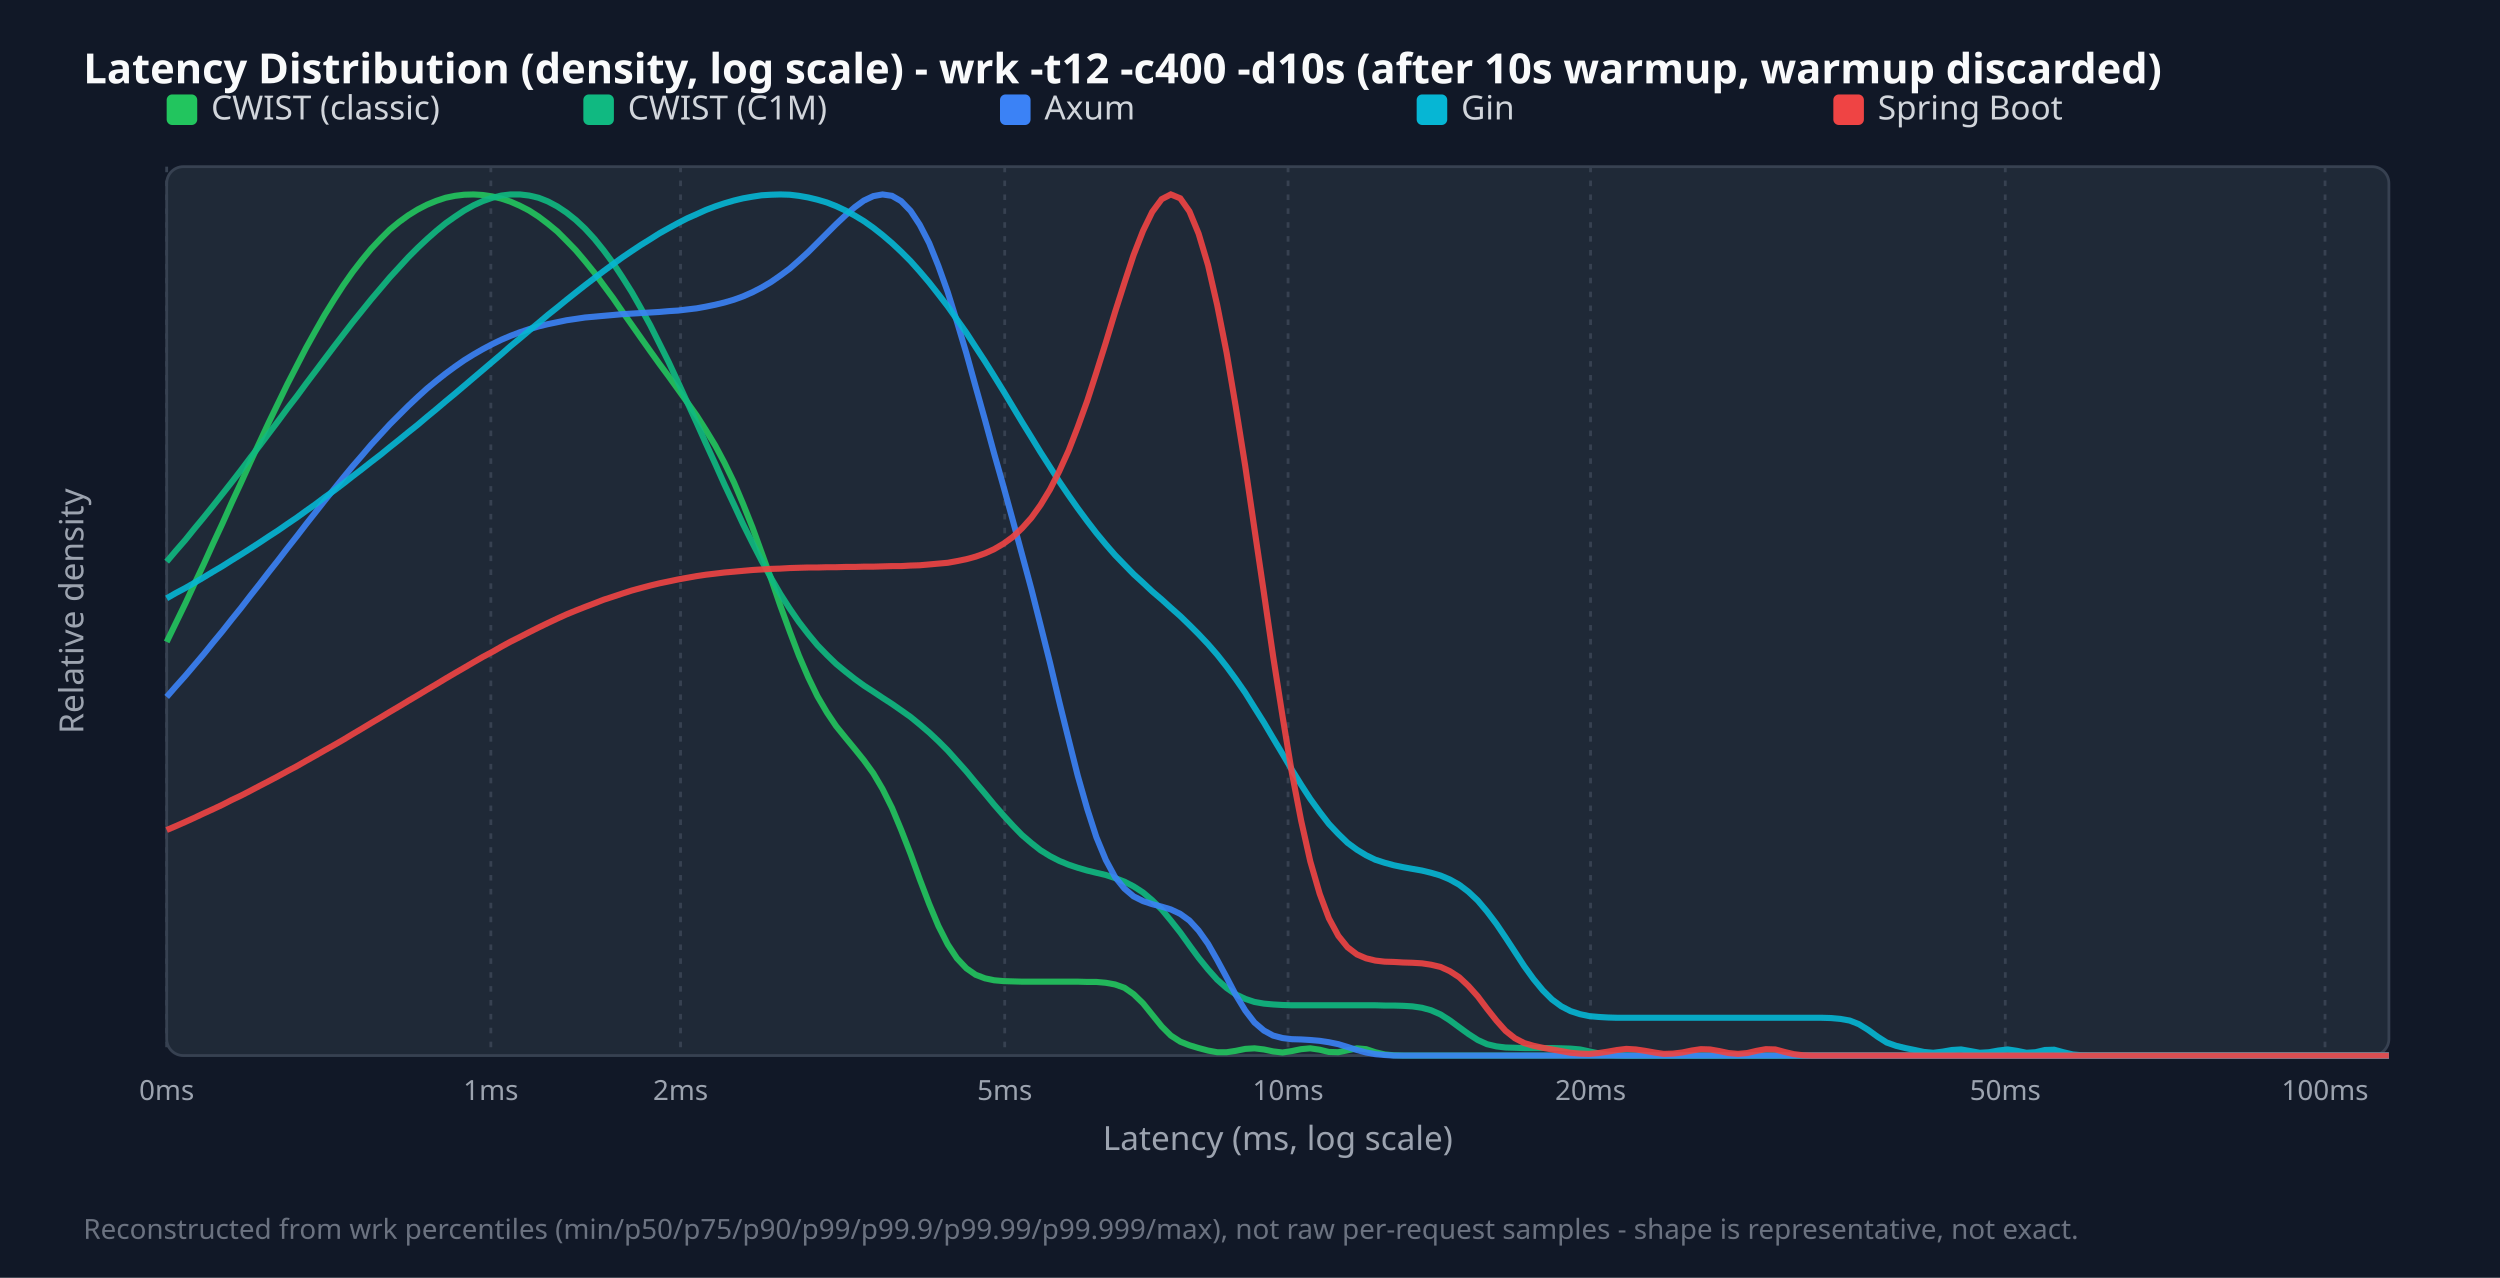
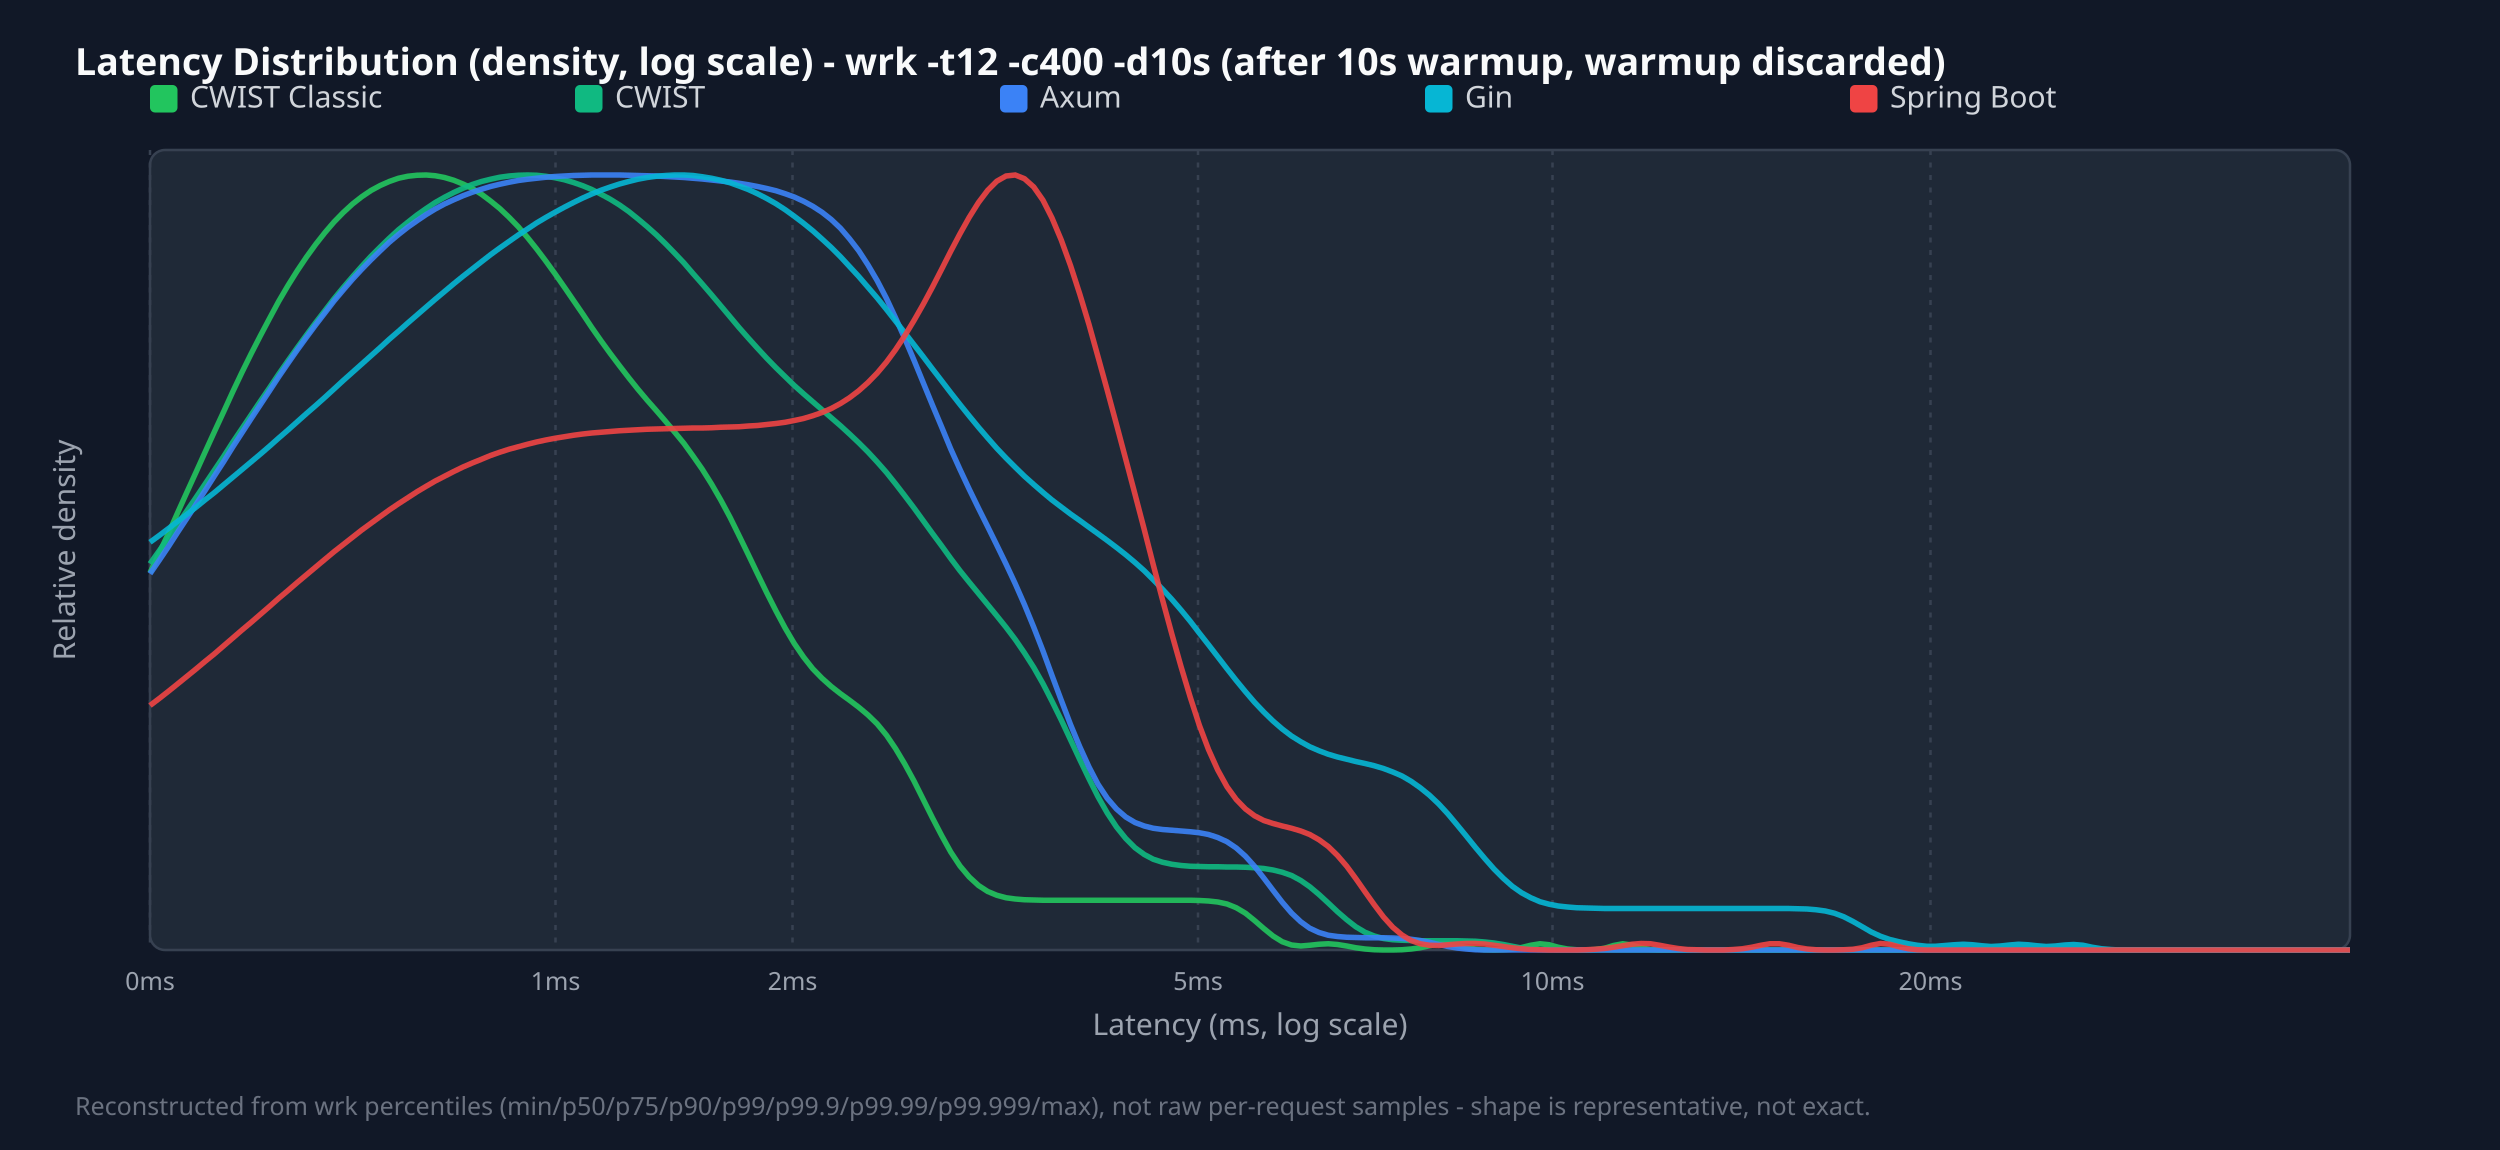
- <svg xmlns="http://www.w3.org/2000/svg" width="900" height="460" viewBox="0 0 900 460">
+ <svg xmlns="http://www.w3.org/2000/svg" width="1000" height="460" viewBox="0 0 1000 460">
  <style>.title{font:15px sans-serif;font-weight:bold;fill:#f9fafb}.legend{font:12px sans-serif;fill:#d1d5db}.tick{font:10px sans-serif;fill:#9ca3af}.axis-label{font:12px sans-serif;fill:#9ca3af}.footer{font:10px sans-serif;fill:#6b7280}</style>
  <rect width="100%" height="100%" fill="#111827" />
  <text x="30" y="30" class="title">Latency Distribution (density, log scale) - wrk -t12 -c400 -d10s (after 10s warmup, warmup discarded)</text>
-   <rect x="60" y="60" width="800" height="320" fill="#1f2937" rx="6" stroke="#374151" />
+   <rect x="60" y="60" width="880" height="320" fill="#1f2937" rx="6" stroke="#374151" />
  <line x1="60.0" y1="60" x2="60.0" y2="380" stroke="#374151" stroke-dasharray="2,3" />
  <text x="60.0" y="396" text-anchor="middle" class="tick">0ms</text>
-   <line x1="176.7" y1="60" x2="176.7" y2="380" stroke="#374151" stroke-dasharray="2,3" />
-   <text x="176.7" y="396" text-anchor="middle" class="tick">1ms</text>
-   <line x1="245.0" y1="60" x2="245.0" y2="380" stroke="#374151" stroke-dasharray="2,3" />
-   <text x="245.0" y="396" text-anchor="middle" class="tick">2ms</text>
-   <line x1="361.7" y1="60" x2="361.7" y2="380" stroke="#374151" stroke-dasharray="2,3" />
-   <text x="361.7" y="396" text-anchor="middle" class="tick">5ms</text>
-   <line x1="463.7" y1="60" x2="463.7" y2="380" stroke="#374151" stroke-dasharray="2,3" />
-   <text x="463.7" y="396" text-anchor="middle" class="tick">10ms</text>
-   <line x1="572.6" y1="60" x2="572.6" y2="380" stroke="#374151" stroke-dasharray="2,3" />
-   <text x="572.6" y="396" text-anchor="middle" class="tick">20ms</text>
-   <line x1="721.9" y1="60" x2="721.9" y2="380" stroke="#374151" stroke-dasharray="2,3" />
-   <text x="721.9" y="396" text-anchor="middle" class="tick">50ms</text>
-   <line x1="837.0" y1="60" x2="837.0" y2="380" stroke="#374151" stroke-dasharray="2,3" />
-   <text x="837.0" y="396" text-anchor="middle" class="tick">100ms</text>
+   <line x1="222.2" y1="60" x2="222.2" y2="380" stroke="#374151" stroke-dasharray="2,3" />
+   <text x="222.2" y="396" text-anchor="middle" class="tick">1ms</text>
+   <line x1="317.0" y1="60" x2="317.0" y2="380" stroke="#374151" stroke-dasharray="2,3" />
+   <text x="317.0" y="396" text-anchor="middle" class="tick">2ms</text>
+   <line x1="479.2" y1="60" x2="479.2" y2="380" stroke="#374151" stroke-dasharray="2,3" />
+   <text x="479.2" y="396" text-anchor="middle" class="tick">5ms</text>
+   <line x1="621.0" y1="60" x2="621.0" y2="380" stroke="#374151" stroke-dasharray="2,3" />
+   <text x="621.0" y="396" text-anchor="middle" class="tick">10ms</text>
+   <line x1="772.2" y1="60" x2="772.2" y2="380" stroke="#374151" stroke-dasharray="2,3" />
+   <text x="772.2" y="396" text-anchor="middle" class="tick">20ms</text>
  <rect x="60" y="34" width="11" height="11" fill="#22c55e" rx="2" />
-   <text x="76" y="43" class="legend">CWIST (classic)</text>
-   <rect x="210" y="34" width="11" height="11" fill="#10b981" rx="2" />
-   <text x="226" y="43" class="legend">CWIST (C1M)</text>
-   <rect x="360" y="34" width="11" height="11" fill="#3b82f6" rx="2" />
-   <text x="376" y="43" class="legend">Axum</text>
-   <rect x="510" y="34" width="11" height="11" fill="#06b6d4" rx="2" />
-   <text x="526" y="43" class="legend">Gin</text>
-   <rect x="660" y="34" width="11" height="11" fill="#ef4444" rx="2" />
-   <text x="676" y="43" class="legend">Spring Boot</text>
-   <polyline points="60.0,231.1 63.3,224.3 66.7,217.3 70.0,210.2 73.4,203.0 76.7,195.7 80.1,188.4 83.4,181.0 86.8,173.7 90.1,166.4 93.5,159.1 96.8,152.0 100.2,145.0 103.5,138.2 106.9,131.6 110.2,125.2 113.6,119.1 116.9,113.3 120.3,107.8 123.6,102.7 126.9,98.0 130.3,93.6 133.6,89.6 137.0,86.0 140.3,82.7 143.7,79.9 147.0,77.5 150.4,75.4 153.7,73.7 157.1,72.3 160.4,71.2 163.8,70.5 167.1,70.1 170.5,70.0 173.8,70.2 177.2,70.7 180.5,71.5 183.8,72.6 187.2,74.1 190.5,75.8 193.9,78.0 197.2,80.5 200.6,83.3 203.9,86.6 207.3,90.1 210.6,94.0 214.0,98.2 217.3,102.7 220.7,107.3 224.0,112.1 227.4,116.9 230.7,121.6 234.1,126.4 237.4,131.0 240.8,135.6 244.1,140.2 247.4,144.8 250.8,149.6 254.1,154.8 257.5,160.4 260.8,166.6 264.2,173.6 267.5,181.4 270.9,189.9 274.2,199.0 277.6,208.4 280.9,218.0 284.3,227.3 287.6,236.0 291.0,243.9 294.3,250.7 297.7,256.5 301.0,261.4 304.4,265.6 307.7,269.6 311.0,273.7 314.4,278.4 317.7,284.0 321.1,290.8 324.4,298.7 327.8,307.4 331.1,316.5 334.5,325.4 337.8,333.3 341.2,340.0 344.5,345.0 347.9,348.6 351.2,350.9 354.6,352.2 357.9,352.9 361.3,353.2 364.6,353.3 367.9,353.4 371.3,353.4 374.6,353.4 378.0,353.4 381.3,353.4 384.7,353.4 388.0,353.4 391.4,353.5 394.7,353.5 398.1,353.8 401.4,354.4 404.8,355.6 408.1,357.9 411.5,361.2 414.8,365.3 418.2,369.5 421.5,372.8 424.9,375.0 428.2,376.3 431.5,377.3 434.9,378.2 438.2,378.8 441.6,378.8 444.9,378.3 448.3,377.6 451.6,377.4 455.0,377.8 458.3,378.5 461.7,378.9 465.0,378.4 468.4,377.7 471.7,377.4 475.1,377.9 478.4,378.7 481.8,378.8 485.1,378.1 488.5,377.4 491.8,377.7 495.1,378.8 498.5,379.6 501.8,379.9 505.2,380.0 508.5,380.0 511.9,380.0 515.2,380.0 518.6,380.0 521.9,380.0 525.3,380.0 528.6,380.0 532.0,380.0 535.3,380.0 538.7,380.0 542.0,380.0 545.4,380.0 548.7,380.0 552.1,380.0 555.4,380.0 558.7,380.0 562.1,380.0 565.4,380.0 568.8,380.0 572.1,380.0 575.5,380.0 578.8,380.0 582.2,380.0 585.5,380.0 588.9,380.0 592.2,380.0 595.6,380.0 598.9,380.0 602.3,380.0 605.6,380.0 609.0,380.0 612.3,380.0 615.6,380.0 619.0,380.0 622.3,380.0 625.7,380.0 629.0,380.0 632.4,380.0 635.7,380.0 639.1,380.0 642.4,380.0 645.8,380.0 649.1,380.0 652.5,380.0 655.8,380.0 659.2,380.0 662.5,380.0 665.9,380.0 669.2,380.0 672.6,380.0 675.9,380.0 679.2,380.0 682.6,380.0 685.9,380.0 689.3,380.0 692.6,380.0 696.0,380.0 699.3,380.0 702.7,380.0 706.0,380.0 709.4,380.0 712.7,380.0 716.1,380.0 719.4,380.0 722.8,380.0 726.1,380.0 729.5,380.0 732.8,380.0 736.2,380.0 739.5,380.0 742.8,380.0 746.2,380.0 749.5,380.0 752.9,380.0 756.2,380.0 759.6,380.0 762.9,380.0 766.3,380.0 769.6,380.0 773.0,380.0 776.3,380.0 779.7,380.0 783.0,380.0 786.4,380.0 789.7,380.0 793.1,380.0 796.4,380.0 799.7,380.0 803.1,380.0 806.4,380.0 809.8,380.0 813.1,380.0 816.5,380.0 819.8,380.0 823.2,380.0 826.5,380.0 829.9,380.0 833.2,380.0 836.6,380.0 839.9,380.0 843.3,380.0 846.6,380.0 850.0,380.0 853.3,380.0 856.7,380.0 860.0,380.0" fill="none" stroke="#22c55e" stroke-width="2.2" opacity="0.9" />
-   <polyline points="60.0,202.2 63.3,198.3 66.7,194.4 70.0,190.3 73.4,186.2 76.7,182.1 80.1,177.8 83.4,173.6 86.8,169.2 90.1,164.8 93.5,160.4 96.8,156.0 100.2,151.5 103.5,147.0 106.9,142.6 110.2,138.1 113.6,133.6 116.9,129.2 120.3,124.7 123.6,120.4 126.9,116.1 130.3,111.9 133.6,107.8 137.0,103.8 140.3,99.9 143.7,96.2 147.0,92.6 150.4,89.2 153.7,86.1 157.1,83.1 160.4,80.4 163.8,78.0 167.1,75.8 170.5,73.9 173.8,72.4 177.2,71.2 180.5,70.4 183.8,70.0 187.2,70.0 190.5,70.4 193.9,71.2 197.2,72.5 200.6,74.3 203.9,76.5 207.3,79.2 210.6,82.3 214.0,86.0 217.3,90.1 220.7,94.7 224.0,99.7 227.4,105.1 230.7,110.9 234.1,117.1 237.4,123.7 240.8,130.5 244.1,137.6 247.4,144.8 250.8,152.2 254.1,159.6 257.5,167.0 260.8,174.4 264.2,181.6 267.5,188.7 270.9,195.5 274.2,201.9 277.6,208.1 280.9,213.8 284.3,219.1 287.6,223.9 291.0,228.3 294.3,232.3 297.7,235.8 301.0,239.0 304.4,241.8 307.7,244.4 311.0,246.8 314.4,249.0 317.7,251.2 321.1,253.4 324.4,255.7 327.8,258.1 331.1,260.8 334.5,263.7 337.8,266.8 341.2,270.2 344.5,273.9 347.9,277.7 351.2,281.7 354.6,285.7 357.9,289.7 361.3,293.6 364.6,297.2 367.9,300.6 371.3,303.5 374.6,306.1 378.0,308.2 381.3,309.9 384.7,311.3 388.0,312.4 391.4,313.4 394.7,314.2 398.1,315.0 401.4,316.1 404.8,317.4 408.1,319.1 411.5,321.3 414.8,324.1 418.2,327.4 421.5,331.4 424.9,335.7 428.2,340.3 431.5,344.8 434.9,349.0 438.2,352.7 441.6,355.7 444.9,358.0 448.3,359.6 451.6,360.7 455.0,361.3 458.3,361.6 461.7,361.8 465.0,361.9 468.4,361.9 471.7,361.9 475.1,361.9 478.4,361.9 481.8,361.9 485.1,361.9 488.5,361.9 491.8,361.9 495.1,361.9 498.5,362.0 501.8,362.0 505.2,362.1 508.5,362.3 511.9,362.8 515.2,363.7 518.6,365.2 521.9,367.3 525.3,369.8 528.6,372.2 532.0,374.4 535.3,375.9 538.7,376.7 542.0,377.1 545.4,377.2 548.7,377.3 552.1,377.3 555.4,377.3 558.7,377.3 562.1,377.4 565.4,377.5 568.8,377.8 572.1,378.5 575.5,379.2 578.8,379.7 582.2,379.9 585.5,380.0 588.9,380.0 592.2,380.0 595.6,380.0 598.9,380.0 602.3,380.0 605.6,380.0 609.0,380.0 612.3,380.0 615.6,380.0 619.0,380.0 622.3,380.0 625.7,380.0 629.0,380.0 632.4,380.0 635.7,380.0 639.1,380.0 642.4,380.0 645.8,380.0 649.1,380.0 652.5,380.0 655.8,380.0 659.2,380.0 662.5,380.0 665.9,380.0 669.2,380.0 672.6,380.0 675.9,380.0 679.2,380.0 682.6,380.0 685.9,380.0 689.3,380.0 692.6,380.0 696.0,380.0 699.3,380.0 702.7,380.0 706.0,380.0 709.4,380.0 712.7,380.0 716.1,380.0 719.4,380.0 722.8,380.0 726.1,380.0 729.5,380.0 732.8,380.0 736.2,380.0 739.5,380.0 742.8,380.0 746.2,380.0 749.5,380.0 752.9,380.0 756.2,380.0 759.6,380.0 762.9,380.0 766.3,380.0 769.6,380.0 773.0,380.0 776.3,380.0 779.7,380.0 783.0,380.0 786.4,380.0 789.7,380.0 793.1,380.0 796.4,380.0 799.7,380.0 803.1,380.0 806.4,380.0 809.8,380.0 813.1,380.0 816.5,380.0 819.8,380.0 823.2,380.0 826.5,380.0 829.9,380.0 833.2,380.0 836.6,380.0 839.9,380.0 843.3,380.0 846.6,380.0 850.0,380.0 853.3,380.0 856.7,380.0 860.0,380.0" fill="none" stroke="#10b981" stroke-width="2.2" opacity="0.9" />
-   <polyline points="60.0,250.9 63.3,247.1 66.7,243.3 70.0,239.4 73.4,235.4 76.7,231.3 80.1,227.2 83.4,223.0 86.8,218.8 90.1,214.5 93.5,210.2 96.8,205.9 100.2,201.6 103.5,197.3 106.9,193.0 110.2,188.7 113.6,184.4 116.9,180.2 120.3,176.0 123.6,171.9 126.9,167.9 130.3,164.0 133.6,160.1 137.0,156.4 140.3,152.8 143.7,149.4 147.0,146.1 150.4,142.9 153.7,139.9 157.1,137.1 160.4,134.5 163.8,132.0 167.1,129.7 170.5,127.6 173.8,125.7 177.2,123.9 180.5,122.3 183.8,120.9 187.2,119.6 190.5,118.5 193.9,117.5 197.2,116.7 200.6,116.0 203.9,115.3 207.3,114.8 210.6,114.3 214.0,114.0 217.3,113.7 220.7,113.4 224.0,113.1 227.4,112.9 230.7,112.7 234.1,112.5 237.4,112.3 240.8,112.0 244.1,111.8 247.4,111.4 250.8,111.0 254.1,110.4 257.5,109.7 260.8,108.9 264.2,107.9 267.5,106.7 270.9,105.2 274.2,103.5 277.6,101.5 280.9,99.2 284.3,96.7 287.6,93.8 291.0,90.7 294.3,87.4 297.7,84.0 301.0,80.7 304.4,77.5 307.7,74.6 311.0,72.2 314.4,70.6 317.7,70.0 321.1,70.5 324.4,72.4 327.8,75.9 331.1,80.9 334.5,87.5 337.8,95.7 341.2,105.2 344.5,115.8 347.9,127.2 351.2,139.1 354.6,151.2 357.9,163.3 361.3,175.3 364.6,187.3 367.9,199.5 371.3,212.1 374.6,225.1 378.0,238.6 381.3,252.5 384.7,266.2 388.0,279.3 391.4,291.2 394.7,301.4 398.1,309.6 401.4,315.7 404.8,319.9 408.1,322.7 411.5,324.4 414.8,325.5 418.2,326.4 421.5,327.4 424.9,329.0 428.2,331.4 431.5,335.0 434.9,339.8 438.2,345.6 441.6,351.9 444.9,358.2 448.3,363.8 451.6,368.1 455.0,371.0 458.3,372.8 461.7,373.7 465.0,374.1 468.4,374.2 471.7,374.4 475.1,374.7 478.4,375.2 481.8,375.9 485.1,376.9 488.5,378.0 491.8,378.9 495.1,379.5 498.5,379.8 501.8,380.0 505.2,380.0 508.5,380.0 511.9,380.0 515.2,380.0 518.6,380.0 521.9,380.0 525.3,380.0 528.6,380.0 532.0,380.0 535.3,380.0 538.7,380.0 542.0,380.0 545.4,380.0 548.7,380.0 552.1,380.0 555.4,380.0 558.7,380.0 562.1,380.0 565.4,380.0 568.8,380.0 572.1,380.0 575.5,380.0 578.8,380.0 582.2,380.0 585.5,380.0 588.9,380.0 592.2,380.0 595.6,380.0 598.9,380.0 602.3,380.0 605.6,380.0 609.0,380.0 612.3,380.0 615.6,380.0 619.0,380.0 622.3,380.0 625.7,380.0 629.0,380.0 632.4,380.0 635.7,380.0 639.1,380.0 642.4,380.0 645.8,380.0 649.1,380.0 652.5,380.0 655.8,380.0 659.2,380.0 662.5,380.0 665.9,380.0 669.2,380.0 672.6,380.0 675.9,380.0 679.2,380.0 682.6,380.0 685.9,380.0 689.3,380.0 692.6,380.0 696.0,380.0 699.3,380.0 702.7,380.0 706.0,380.0 709.4,380.0 712.7,380.0 716.1,380.0 719.4,380.0 722.8,380.0 726.1,380.0 729.5,380.0 732.8,380.0 736.2,380.0 739.5,380.0 742.8,380.0 746.2,380.0 749.5,380.0 752.9,380.0 756.2,380.0 759.6,380.0 762.9,380.0 766.3,380.0 769.6,380.0 773.0,380.0 776.3,380.0 779.7,380.0 783.0,380.0 786.4,380.0 789.7,380.0 793.1,380.0 796.4,380.0 799.7,380.0 803.1,380.0 806.4,380.0 809.8,380.0 813.1,380.0 816.5,380.0 819.8,380.0 823.2,380.0 826.5,380.0 829.9,380.0 833.2,380.0 836.6,380.0 839.9,380.0 843.3,380.0 846.6,380.0 850.0,380.0 853.3,380.0 856.7,380.0 860.0,380.0" fill="none" stroke="#3b82f6" stroke-width="2.2" opacity="0.9" />
-   <polyline points="60.0,215.4 63.3,213.5 66.7,211.7 70.0,209.8 73.4,207.8 76.7,205.8 80.1,203.8 83.4,201.7 86.8,199.6 90.1,197.5 93.5,195.3 96.8,193.1 100.2,190.9 103.5,188.6 106.9,186.3 110.2,183.9 113.6,181.5 116.9,179.0 120.3,176.6 123.6,174.1 126.9,171.5 130.3,168.9 133.6,166.3 137.0,163.7 140.3,161.0 143.7,158.3 147.0,155.6 150.4,152.9 153.7,150.1 157.1,147.3 160.4,144.5 163.8,141.7 167.1,138.9 170.5,136.0 173.8,133.2 177.2,130.3 180.5,127.5 183.8,124.6 187.2,121.8 190.5,119.0 193.9,116.2 197.2,113.4 200.6,110.7 203.9,108.0 207.3,105.3 210.6,102.7 214.0,100.1 217.3,97.6 220.7,95.1 224.0,92.7 227.4,90.4 230.7,88.2 234.1,86.1 237.4,84.0 240.8,82.1 244.1,80.3 247.4,78.6 250.8,77.1 254.1,75.6 257.5,74.3 260.8,73.2 264.2,72.2 267.5,71.4 270.9,70.8 274.2,70.3 277.6,70.1 280.9,70.0 284.3,70.1 287.6,70.5 291.0,71.1 294.3,71.9 297.7,72.9 301.0,74.2 304.4,75.8 307.7,77.6 311.0,79.6 314.4,82.0 317.7,84.6 321.1,87.5 324.4,90.6 327.8,94.0 331.1,97.7 334.5,101.7 337.8,105.9 341.2,110.3 344.5,115.0 347.9,119.8 351.2,124.9 354.6,130.1 357.9,135.4 361.3,140.9 364.6,146.4 367.9,151.9 371.3,157.4 374.6,162.8 378.0,168.1 381.3,173.3 384.7,178.3 388.0,183.0 391.4,187.6 394.7,191.9 398.1,196.0 401.4,199.8 404.8,203.3 408.1,206.7 411.5,209.8 414.8,212.9 418.2,215.8 421.5,218.8 424.9,221.8 428.2,225.0 431.5,228.3 434.9,231.9 438.2,235.7 441.6,240.0 444.9,244.5 448.3,249.4 451.6,254.7 455.0,260.1 458.3,265.7 461.7,271.4 465.0,277.0 468.4,282.5 471.7,287.6 475.1,292.3 478.4,296.6 481.8,300.2 485.1,303.4 488.5,305.9 491.8,307.9 495.1,309.5 498.5,310.6 501.8,311.5 505.2,312.2 508.5,312.8 511.9,313.4 515.2,314.2 518.6,315.2 521.9,316.6 525.3,318.5 528.6,321.0 532.0,324.2 535.3,328.1 538.7,332.6 542.0,337.5 545.4,342.7 548.7,347.8 552.1,352.5 555.4,356.5 558.7,359.8 562.1,362.3 565.4,364.0 568.8,365.1 572.1,365.8 575.5,366.1 578.8,366.3 582.2,366.4 585.5,366.4 588.9,366.4 592.2,366.4 595.6,366.4 598.9,366.4 602.3,366.4 605.6,366.4 609.0,366.4 612.3,366.4 615.6,366.4 619.0,366.4 622.3,366.4 625.7,366.4 629.0,366.4 632.4,366.4 635.7,366.4 639.1,366.4 642.4,366.4 645.8,366.4 649.1,366.4 652.5,366.4 655.8,366.4 659.2,366.5 662.5,366.8 665.9,367.4 669.2,368.7 672.6,370.8 675.9,373.2 679.2,375.3 682.6,376.5 685.9,377.3 689.3,378.0 692.6,378.7 696.0,379.0 699.3,378.6 702.7,378.0 706.0,377.8 709.4,378.4 712.7,379.0 716.1,378.8 719.4,378.2 722.8,377.8 726.1,378.3 729.5,379.0 732.8,378.8 736.2,378.0 739.5,377.9 742.8,378.8 746.2,379.6 749.5,379.9 752.9,380.0 756.2,380.0 759.6,380.0 762.9,380.0 766.3,380.0 769.6,380.0 773.0,380.0 776.3,380.0 779.7,380.0 783.0,380.0 786.4,380.0 789.7,380.0 793.1,380.0 796.4,380.0 799.7,380.0 803.1,380.0 806.4,380.0 809.8,380.0 813.1,380.0 816.5,380.0 819.8,380.0 823.2,380.0 826.5,380.0 829.9,380.0 833.2,380.0 836.6,380.0 839.9,380.0 843.3,380.0 846.6,380.0 850.0,380.0 853.3,380.0 856.7,380.0 860.0,380.0" fill="none" stroke="#06b6d4" stroke-width="2.2" opacity="0.9" />
-   <polyline points="60.0,298.8 63.3,297.4 66.7,295.9 70.0,294.4 73.4,292.8 76.7,291.3 80.1,289.7 83.4,288.0 86.8,286.4 90.1,284.7 93.5,282.9 96.8,281.2 100.2,279.4 103.5,277.6 106.9,275.8 110.2,273.9 113.6,272.0 116.9,270.1 120.3,268.2 123.6,266.3 126.9,264.3 130.3,262.3 133.6,260.3 137.0,258.3 140.3,256.3 143.7,254.3 147.0,252.3 150.4,250.3 153.7,248.3 157.1,246.3 160.4,244.3 163.8,242.3 167.1,240.4 170.5,238.4 173.8,236.5 177.2,234.7 180.5,232.8 183.8,231.0 187.2,229.3 190.5,227.6 193.9,225.9 197.2,224.3 200.6,222.7 203.9,221.2 207.3,219.8 210.6,218.5 214.0,217.2 217.3,215.9 220.7,214.8 224.0,213.7 227.4,212.6 230.7,211.7 234.1,210.8 237.4,210.0 240.8,209.3 244.1,208.6 247.4,208.0 250.8,207.4 254.1,206.9 257.5,206.5 260.8,206.1 264.2,205.8 267.5,205.5 270.9,205.2 274.2,205.0 277.6,204.8 280.9,204.7 284.3,204.5 287.6,204.4 291.0,204.3 294.3,204.3 297.7,204.2 301.0,204.2 304.4,204.1 307.7,204.1 311.0,204.0 314.4,204.0 317.7,203.9 321.1,203.8 324.4,203.8 327.8,203.6 331.1,203.5 334.5,203.2 337.8,202.9 341.2,202.6 344.5,202.0 347.9,201.3 351.2,200.4 354.6,199.2 357.9,197.7 361.3,195.7 364.6,193.3 367.9,190.2 371.3,186.4 374.6,181.8 378.0,176.2 381.3,169.7 384.7,162.2 388.0,153.7 391.4,144.3 394.7,134.1 398.1,123.3 401.4,112.4 404.8,101.8 408.1,91.8 411.5,83.1 414.8,76.3 418.2,71.7 421.5,70.0 424.9,71.4 428.2,76.1 431.5,84.1 434.9,95.5 438.2,109.9 441.6,127.1 444.9,146.6 448.3,167.9 451.6,190.4 455.0,213.4 458.3,236.1 461.7,257.8 465.0,277.8 468.4,295.4 471.7,310.1 475.1,321.8 478.4,330.6 481.8,336.9 485.1,341.0 488.5,343.6 491.8,345.0 495.1,345.8 498.5,346.2 501.8,346.3 505.2,346.5 508.5,346.6 511.9,346.8 515.2,347.3 518.6,348.1 521.9,349.6 525.3,351.8 528.6,354.9 532.0,358.7 535.3,363.1 538.7,367.4 542.0,371.1 545.4,373.8 548.7,375.5 552.1,376.5 555.4,377.2 558.7,377.8 562.1,378.4 565.4,379.0 568.8,379.3 572.1,379.4 575.5,379.1 578.8,378.6 582.2,378.0 585.5,377.6 588.9,377.8 592.2,378.3 595.6,378.9 598.9,379.4 602.3,379.3 605.6,378.9 609.0,378.2 612.3,377.7 615.6,377.8 619.0,378.4 622.3,379.1 625.7,379.4 629.0,379.1 632.4,378.3 635.7,377.7 639.1,377.8 642.4,378.7 645.8,379.5 649.1,379.9 652.5,380.0 655.8,380.0 659.2,380.0 662.5,380.0 665.9,380.0 669.2,380.0 672.6,380.0 675.9,380.0 679.2,380.0 682.6,380.0 685.9,380.0 689.3,380.0 692.6,380.0 696.0,380.0 699.3,380.0 702.7,380.0 706.0,380.0 709.4,380.0 712.7,380.0 716.1,380.0 719.4,380.0 722.8,380.0 726.1,380.0 729.5,380.0 732.8,380.0 736.2,380.0 739.5,380.0 742.8,380.0 746.2,380.0 749.5,380.0 752.9,380.0 756.2,380.0 759.6,380.0 762.9,380.0 766.3,380.0 769.6,380.0 773.0,380.0 776.3,380.0 779.7,380.0 783.0,380.0 786.4,380.0 789.7,380.0 793.1,380.0 796.4,380.0 799.7,380.0 803.1,380.0 806.4,380.0 809.8,380.0 813.1,380.0 816.5,380.0 819.8,380.0 823.2,380.0 826.5,380.0 829.9,380.0 833.2,380.0 836.6,380.0 839.9,380.0 843.3,380.0 846.6,380.0 850.0,380.0 853.3,380.0 856.7,380.0 860.0,380.0" fill="none" stroke="#ef4444" stroke-width="2.2" opacity="0.9" />
-   <text x="460" y="414" text-anchor="middle" class="axis-label">Latency (ms, log scale)</text>
+   <text x="76" y="43" class="legend">CWIST Classic</text>
+   <rect x="230" y="34" width="11" height="11" fill="#10b981" rx="2" />
+   <text x="246" y="43" class="legend">CWIST</text>
+   <rect x="400" y="34" width="11" height="11" fill="#3b82f6" rx="2" />
+   <text x="416" y="43" class="legend">Axum</text>
+   <rect x="570" y="34" width="11" height="11" fill="#06b6d4" rx="2" />
+   <text x="586" y="43" class="legend">Gin</text>
+   <rect x="740" y="34" width="11" height="11" fill="#ef4444" rx="2" />
+   <text x="756" y="43" class="legend">Spring Boot</text>
+   <polyline points="60.0,229.1 63.7,221.2 67.4,213.3 71.0,205.2 74.7,197.0 78.4,188.9 82.1,180.7 85.8,172.6 89.5,164.6 93.1,156.7 96.8,148.9 100.5,141.4 104.2,134.2 107.9,127.2 111.5,120.5 115.2,114.2 118.9,108.3 122.6,102.8 126.3,97.7 130.0,93.0 133.6,88.8 137.3,85.0 141.0,81.6 144.7,78.7 148.4,76.2 152.1,74.2 155.7,72.6 159.4,71.3 163.1,70.5 166.8,70.1 170.5,70.0 174.1,70.3 177.8,71.0 181.5,72.1 185.2,73.6 188.9,75.4 192.6,77.7 196.2,80.4 199.9,83.4 203.6,86.9 207.3,90.7 211.0,95.0 214.6,99.5 218.3,104.4 222.0,109.5 225.7,114.8 229.4,120.2 233.1,125.6 236.7,131.0 240.4,136.3 244.1,141.4 247.8,146.3 251.5,151.1 255.1,155.6 258.8,160.0 262.5,164.2 266.2,168.5 269.9,172.9 273.6,177.4 277.2,182.4 280.9,187.7 284.6,193.6 288.3,200.0 292.0,206.9 295.6,214.2 299.3,221.8 303.0,229.5 306.7,237.1 310.4,244.4 314.1,251.3 317.7,257.4 321.4,262.8 325.1,267.5 328.8,271.3 332.5,274.6 336.2,277.5 339.8,280.1 343.5,282.9 347.2,286.0 350.9,289.6 354.6,294.1 358.2,299.4 361.9,305.6 365.6,312.4 369.3,319.8 373.0,327.2 376.7,334.3 380.3,340.8 384.0,346.4 387.7,350.8 391.4,354.2 395.1,356.6 398.7,358.1 402.4,359.1 406.1,359.6 409.8,359.9 413.5,360.0 417.2,360.1 420.8,360.1 424.5,360.1 428.2,360.1 431.9,360.1 435.6,360.1 439.2,360.1 442.9,360.1 446.6,360.1 450.3,360.1 454.0,360.1 457.7,360.1 461.3,360.1 465.0,360.1 468.7,360.1 472.4,360.1 476.1,360.1 479.7,360.2 483.4,360.4 487.1,360.8 490.8,361.6 494.5,363.1 498.2,365.3 501.8,368.2 505.5,371.4 509.2,374.4 512.9,376.7 516.6,378.0 520.3,378.4 523.9,378.1 527.6,377.7 531.3,377.5 535.0,377.8 538.7,378.4 542.3,379.1 546.0,379.6 549.7,379.9 553.4,380.0 557.1,380.0 560.8,379.9 564.4,379.6 568.1,379.1 571.8,378.3 575.5,377.6 579.2,377.6 582.8,378.2 586.5,379.0 590.2,379.6 593.9,379.9 597.6,380.0 601.3,379.9 604.9,379.7 608.6,379.0 612.3,378.1 616.0,377.5 619.7,377.9 623.3,378.9 627.0,379.6 630.7,379.9 634.4,380.0 638.1,379.8 641.8,379.3 645.4,378.2 649.1,377.5 652.8,378.0 656.5,379.1 660.2,379.8 663.8,380.0 667.5,380.0 671.2,380.0 674.9,380.0 678.6,380.0 682.3,380.0 685.9,380.0 689.6,380.0 693.3,380.0 697.0,380.0 700.7,380.0 704.4,380.0 708.0,380.0 711.7,380.0 715.4,380.0 719.1,380.0 722.8,380.0 726.4,380.0 730.1,380.0 733.8,380.0 737.5,380.0 741.2,380.0 744.9,380.0 748.5,380.0 752.2,380.0 755.9,380.0 759.6,380.0 763.3,380.0 766.9,380.0 770.6,380.0 774.3,380.0 778.0,380.0 781.7,380.0 785.4,380.0 789.0,380.0 792.7,380.0 796.4,380.0 800.1,380.0 803.8,380.0 807.4,380.0 811.1,380.0 814.8,380.0 818.5,380.0 822.2,380.0 825.9,380.0 829.5,380.0 833.2,380.0 836.9,380.0 840.6,380.0 844.3,380.0 847.9,380.0 851.6,380.0 855.3,380.0 859.0,380.0 862.7,380.0 866.4,380.0 870.0,380.0 873.7,380.0 877.4,380.0 881.1,380.0 884.8,380.0 888.5,380.0 892.1,380.0 895.8,380.0 899.5,380.0 903.2,380.0 906.9,380.0 910.5,380.0 914.2,380.0 917.9,380.0 921.6,380.0 925.3,380.0 929.0,380.0 932.6,380.0 936.3,380.0 940.0,380.0" fill="none" stroke="#22c55e" stroke-width="2.2" opacity="0.9" />
+   <polyline points="60.0,225.5 63.7,220.3 67.4,215.1 71.0,209.8 74.7,204.4 78.4,199.0 82.1,193.5 85.8,188.0 89.5,182.5 93.1,176.9 96.8,171.4 100.5,165.9 104.2,160.4 107.9,155.0 111.5,149.6 115.2,144.3 118.9,139.1 122.6,134.0 126.3,129.0 130.0,124.2 133.6,119.5 137.3,115.0 141.0,110.7 144.7,106.5 148.4,102.5 152.1,98.8 155.7,95.3 159.4,91.9 163.1,88.9 166.8,86.0 170.5,83.4 174.1,81.0 177.8,78.9 181.5,77.0 185.2,75.3 188.9,73.8 192.6,72.6 196.2,71.7 199.9,70.9 203.6,70.4 207.3,70.1 211.0,70.0 214.6,70.1 218.3,70.5 222.0,71.1 225.7,71.9 229.4,73.0 233.1,74.3 236.7,75.8 240.4,77.7 244.1,79.7 247.8,82.0 251.5,84.6 255.1,87.5 258.8,90.6 262.5,93.9 266.2,97.5 269.9,101.3 273.6,105.2 277.2,109.4 280.9,113.6 284.6,117.9 288.3,122.3 292.0,126.7 295.6,131.0 299.3,135.2 303.0,139.3 306.7,143.3 310.4,147.1 314.1,150.7 317.7,154.2 321.4,157.5 325.1,160.7 328.8,163.9 332.5,167.1 336.2,170.3 339.8,173.6 343.5,177.1 347.2,180.8 350.9,184.8 354.6,189.0 358.2,193.5 361.9,198.3 365.6,203.2 369.3,208.3 373.0,213.4 376.7,218.4 380.3,223.4 384.0,228.3 387.7,232.9 391.4,237.4 395.1,241.9 398.7,246.3 402.4,250.9 406.1,255.8 409.8,261.2 413.5,267.0 417.2,273.5 420.8,280.5 424.5,288.0 428.2,295.9 431.9,303.8 435.6,311.5 439.2,318.7 442.9,325.2 446.6,330.8 450.3,335.4 454.0,339.1 457.7,341.8 461.3,343.7 465.0,344.9 468.7,345.7 472.4,346.2 476.1,346.5 479.7,346.6 483.4,346.7 487.1,346.7 490.8,346.8 494.5,346.8 498.2,346.9 501.8,347.1 505.5,347.4 509.2,348.0 512.9,348.9 516.6,350.2 520.3,352.2 523.9,354.7 527.6,357.8 531.3,361.2 535.0,364.7 538.7,367.9 542.3,370.7 546.0,372.9 549.7,374.4 553.4,375.4 557.1,375.9 560.8,376.1 564.4,376.2 568.1,376.3 571.8,376.3 575.5,376.3 579.2,376.3 582.8,376.3 586.5,376.4 590.2,376.5 593.9,376.8 597.6,377.2 601.3,377.8 604.9,378.5 608.6,379.2 612.3,379.6 616.0,379.8 619.7,379.9 623.3,380.0 627.0,380.0 630.7,380.0 634.4,380.0 638.1,380.0 641.8,380.0 645.4,380.0 649.1,380.0 652.8,380.0 656.5,380.0 660.2,380.0 663.8,380.0 667.5,380.0 671.2,380.0 674.9,380.0 678.6,380.0 682.3,380.0 685.9,380.0 689.6,380.0 693.3,380.0 697.0,380.0 700.7,380.0 704.4,380.0 708.0,380.0 711.7,380.0 715.4,380.0 719.1,380.0 722.8,380.0 726.4,380.0 730.1,380.0 733.8,380.0 737.5,380.0 741.2,380.0 744.9,380.0 748.5,380.0 752.2,380.0 755.9,380.0 759.6,380.0 763.3,380.0 766.9,380.0 770.6,380.0 774.3,380.0 778.0,380.0 781.7,380.0 785.4,380.0 789.0,380.0 792.7,380.0 796.4,380.0 800.1,380.0 803.8,380.0 807.4,380.0 811.1,380.0 814.8,380.0 818.5,380.0 822.2,380.0 825.9,380.0 829.5,380.0 833.2,380.0 836.9,380.0 840.6,380.0 844.3,380.0 847.9,380.0 851.6,380.0 855.3,380.0 859.0,380.0 862.7,380.0 866.4,380.0 870.0,380.0 873.7,380.0 877.4,380.0 881.1,380.0 884.8,380.0 888.5,380.0 892.1,380.0 895.8,380.0 899.5,380.0 903.2,380.0 906.9,380.0 910.5,380.0 914.2,380.0 917.9,380.0 921.6,380.0 925.3,380.0 929.0,380.0 932.6,380.0 936.3,380.0 940.0,380.0" fill="none" stroke="#10b981" stroke-width="2.2" opacity="0.9" />
+   <polyline points="60.0,229.5 63.7,224.1 67.4,218.6 71.0,213.0 74.7,207.4 78.4,201.8 82.1,196.1 85.8,190.3 89.5,184.6 93.1,178.8 96.8,173.1 100.5,167.4 104.2,161.8 107.9,156.2 111.5,150.7 115.2,145.3 118.9,140.0 122.6,134.9 126.3,129.9 130.0,125.1 133.6,120.4 137.3,116.0 141.0,111.7 144.7,107.7 148.4,103.9 152.1,100.3 155.7,96.9 159.4,93.8 163.1,90.9 166.8,88.3 170.5,85.8 174.1,83.6 177.8,81.6 181.5,79.9 185.2,78.3 188.9,76.9 192.6,75.7 196.2,74.6 199.9,73.7 203.6,72.9 207.3,72.2 211.0,71.7 214.6,71.3 218.3,70.9 222.0,70.6 225.7,70.4 229.4,70.2 233.1,70.1 236.7,70.0 240.4,70.0 244.1,70.0 247.8,70.0 251.5,70.1 255.1,70.2 258.8,70.3 262.5,70.4 266.2,70.6 269.9,70.8 273.6,71.0 277.2,71.3 280.9,71.6 284.6,72.0 288.3,72.4 292.0,72.8 295.6,73.3 299.3,73.9 303.0,74.6 306.7,75.4 310.4,76.3 314.1,77.5 317.7,78.8 321.4,80.5 325.1,82.5 328.8,84.9 332.5,87.8 336.2,91.3 339.8,95.5 343.5,100.3 347.2,106.0 350.9,112.3 354.6,119.4 358.2,127.1 361.9,135.4 365.6,144.1 369.3,153.1 373.0,162.1 376.7,170.9 380.3,179.6 384.0,187.8 387.7,195.7 391.4,203.3 395.1,210.7 398.7,218.0 402.4,225.6 406.1,233.5 409.8,241.9 413.5,250.9 417.2,260.4 420.8,270.2 424.5,280.1 428.2,289.8 431.9,298.7 435.6,306.8 439.2,313.7 442.9,319.3 446.6,323.6 450.3,326.8 454.0,329.0 457.7,330.4 461.3,331.3 465.0,331.8 468.7,332.1 472.4,332.4 476.1,332.7 479.7,333.1 483.4,333.8 487.1,335.0 490.8,336.7 494.5,339.2 498.2,342.5 501.8,346.5 505.5,351.2 509.2,356.1 512.9,360.9 516.6,365.2 520.3,368.7 523.9,371.3 527.6,373.0 531.3,374.1 535.0,374.6 538.7,374.9 542.3,375.0 546.0,375.1 549.7,375.1 553.4,375.1 557.1,375.2 560.8,375.4 564.4,375.7 568.1,376.2 571.8,376.9 575.5,377.8 579.2,378.6 582.8,379.2 586.5,379.6 590.2,379.9 593.9,380.0 597.6,380.0 601.3,380.0 604.9,380.0 608.6,380.0 612.3,380.0 616.0,380.0 619.7,380.0 623.3,380.0 627.0,380.0 630.7,380.0 634.4,380.0 638.1,380.0 641.8,380.0 645.4,380.0 649.1,380.0 652.8,380.0 656.5,380.0 660.2,380.0 663.8,380.0 667.5,380.0 671.2,380.0 674.9,380.0 678.6,380.0 682.3,380.0 685.9,380.0 689.6,380.0 693.3,380.0 697.0,380.0 700.7,380.0 704.4,380.0 708.0,380.0 711.7,380.0 715.4,380.0 719.1,380.0 722.8,380.0 726.4,380.0 730.1,380.0 733.8,380.0 737.5,380.0 741.2,380.0 744.9,380.0 748.5,380.0 752.2,380.0 755.9,380.0 759.6,380.0 763.3,380.0 766.9,380.0 770.6,380.0 774.3,380.0 778.0,380.0 781.7,380.0 785.4,380.0 789.0,380.0 792.7,380.0 796.4,380.0 800.1,380.0 803.8,380.0 807.4,380.0 811.1,380.0 814.8,380.0 818.5,380.0 822.2,380.0 825.9,380.0 829.5,380.0 833.2,380.0 836.9,380.0 840.6,380.0 844.3,380.0 847.9,380.0 851.6,380.0 855.3,380.0 859.0,380.0 862.7,380.0 866.4,380.0 870.0,380.0 873.7,380.0 877.4,380.0 881.1,380.0 884.8,380.0 888.5,380.0 892.1,380.0 895.8,380.0 899.5,380.0 903.2,380.0 906.9,380.0 910.5,380.0 914.2,380.0 917.9,380.0 921.6,380.0 925.3,380.0 929.0,380.0 932.6,380.0 936.3,380.0 940.0,380.0" fill="none" stroke="#3b82f6" stroke-width="2.2" opacity="0.9" />
+   <polyline points="60.0,216.9 63.7,214.2 67.4,211.4 71.0,208.6 74.7,205.8 78.4,202.9 82.1,199.9 85.8,197.0 89.5,193.9 93.1,190.9 96.8,187.8 100.5,184.7 104.2,181.6 107.9,178.4 111.5,175.2 115.2,172.0 118.9,168.7 122.6,165.4 126.3,162.2 130.0,158.9 133.6,155.6 137.3,152.2 141.0,148.9 144.7,145.6 148.4,142.3 152.1,139.0 155.7,135.7 159.4,132.5 163.1,129.2 166.8,126.0 170.5,122.8 174.1,119.7 177.8,116.6 181.5,113.5 185.2,110.5 188.9,107.6 192.6,104.7 196.2,101.9 199.9,99.2 203.6,96.6 207.3,94.0 211.0,91.6 214.6,89.2 218.3,87.0 222.0,84.9 225.7,82.9 229.4,81.0 233.1,79.2 236.7,77.6 240.4,76.1 244.1,74.8 247.8,73.6 251.5,72.6 255.1,71.7 258.8,71.0 262.5,70.5 266.2,70.2 269.9,70.0 273.6,70.0 277.2,70.2 280.9,70.7 284.6,71.3 288.3,72.1 292.0,73.1 295.6,74.4 299.3,75.8 303.0,77.5 306.7,79.4 310.4,81.5 314.1,83.9 317.7,86.5 321.4,89.3 325.1,92.3 328.8,95.6 332.5,99.0 336.2,102.7 339.8,106.6 343.5,110.6 347.2,114.9 350.9,119.2 354.6,123.8 358.2,128.4 361.9,133.1 365.6,137.9 369.3,142.7 373.0,147.6 376.7,152.4 380.3,157.1 384.0,161.8 387.7,166.4 391.4,170.9 395.1,175.2 398.7,179.3 402.4,183.2 406.1,186.9 409.8,190.5 413.5,193.8 417.2,197.0 420.8,200.0 424.5,202.8 428.2,205.6 431.9,208.2 435.6,210.9 439.2,213.5 442.9,216.2 446.6,219.0 450.3,221.9 454.0,225.0 457.7,228.3 461.3,231.9 465.0,235.7 468.7,239.7 472.4,244.0 476.1,248.5 479.7,253.2 483.4,257.9 487.1,262.7 490.8,267.5 494.5,272.2 498.2,276.7 501.8,280.9 505.5,284.8 509.2,288.4 512.9,291.6 516.6,294.4 520.3,296.7 523.9,298.7 527.6,300.3 531.3,301.7 535.0,302.8 538.7,303.7 542.3,304.6 546.0,305.4 549.7,306.3 553.4,307.4 557.1,308.8 560.8,310.4 564.4,312.5 568.1,315.1 571.8,318.1 575.5,321.6 579.2,325.6 582.8,329.9 586.5,334.4 590.2,339.0 593.9,343.4 597.6,347.6 601.3,351.3 604.9,354.5 608.6,357.1 612.3,359.1 616.0,360.7 619.7,361.7 623.3,362.4 627.0,362.8 630.7,363.1 634.4,363.2 638.1,363.3 641.8,363.4 645.4,363.4 649.1,363.4 652.8,363.4 656.5,363.4 660.2,363.4 663.8,363.4 667.5,363.4 671.2,363.4 674.9,363.4 678.6,363.4 682.3,363.4 685.9,363.4 689.6,363.4 693.3,363.4 697.0,363.4 700.7,363.4 704.4,363.4 708.0,363.4 711.7,363.4 715.4,363.4 719.1,363.5 722.8,363.6 726.4,363.9 730.1,364.4 733.8,365.3 737.5,366.7 741.2,368.6 744.9,370.7 748.5,372.8 752.2,374.5 755.9,375.8 759.6,376.7 763.3,377.5 766.9,378.1 770.6,378.5 774.3,378.5 778.0,378.2 781.7,377.9 785.4,377.7 789.0,377.9 792.7,378.3 796.4,378.6 800.1,378.4 803.8,378.0 807.4,377.7 811.1,377.9 814.8,378.3 818.5,378.6 822.2,378.4 825.9,378.0 829.5,377.8 833.2,378.1 836.9,378.9 840.6,379.5 844.3,379.8 847.9,380.0 851.6,380.0 855.3,380.0 859.0,380.0 862.7,380.0 866.4,380.0 870.0,380.0 873.7,380.0 877.4,380.0 881.1,380.0 884.8,380.0 888.5,380.0 892.1,380.0 895.8,380.0 899.5,380.0 903.2,380.0 906.9,380.0 910.5,380.0 914.2,380.0 917.9,380.0 921.6,380.0 925.3,380.0 929.0,380.0 932.6,380.0 936.3,380.0 940.0,380.0" fill="none" stroke="#06b6d4" stroke-width="2.2" opacity="0.9" />
+   <polyline points="60.0,282.2 63.7,279.4 67.4,276.5 71.0,273.6 74.7,270.6 78.4,267.6 82.1,264.5 85.8,261.5 89.5,258.3 93.1,255.2 96.8,252.0 100.5,248.9 104.2,245.7 107.9,242.5 111.5,239.3 115.2,236.2 118.9,233.0 122.6,229.9 126.3,226.8 130.0,223.7 133.6,220.7 137.3,217.8 141.0,214.9 144.7,212.0 148.4,209.3 152.1,206.6 155.7,204.0 159.4,201.5 163.1,199.1 166.8,196.7 170.5,194.5 174.1,192.4 177.8,190.5 181.5,188.6 185.2,186.8 188.9,185.2 192.6,183.7 196.2,182.2 199.9,180.9 203.6,179.7 207.3,178.7 211.0,177.7 214.6,176.8 218.3,176.0 222.0,175.3 225.7,174.7 229.4,174.1 233.1,173.6 236.7,173.2 240.4,172.9 244.1,172.6 247.8,172.3 251.5,172.1 255.1,171.9 258.8,171.7 262.5,171.6 266.2,171.5 269.9,171.4 273.6,171.3 277.2,171.2 280.9,171.2 284.6,171.1 288.3,170.9 292.0,170.8 295.6,170.7 299.3,170.4 303.0,170.2 306.7,169.8 310.4,169.4 314.1,168.9 317.7,168.2 321.4,167.4 325.1,166.3 328.8,165.0 332.5,163.4 336.2,161.4 339.8,159.1 343.5,156.3 347.2,153.0 350.9,149.2 354.6,144.8 358.2,139.9 361.9,134.3 365.6,128.2 369.3,121.7 373.0,114.8 376.7,107.6 380.3,100.5 384.0,93.5 387.7,86.9 391.4,81.0 395.1,76.1 398.7,72.5 402.4,70.4 406.1,70.0 409.8,71.5 413.5,74.8 417.2,80.1 420.8,87.2 424.5,96.0 428.2,106.2 431.9,117.6 435.6,129.8 439.2,142.7 442.9,156.1 446.6,169.8 450.3,183.7 454.0,197.7 457.7,211.8 461.3,225.9 465.0,239.9 468.7,253.5 472.4,266.6 476.1,278.9 479.7,290.0 483.4,299.8 487.1,308.0 490.8,314.7 494.5,319.8 498.2,323.6 501.8,326.3 505.5,328.2 509.2,329.4 512.9,330.4 516.6,331.3 520.3,332.4 523.9,333.8 527.6,335.9 531.3,338.6 535.0,342.2 538.7,346.5 542.3,351.4 546.0,356.7 549.7,361.9 553.4,366.8 557.1,370.9 560.8,374.0 564.4,376.2 568.1,377.5 571.8,378.1 575.5,378.2 579.2,377.9 582.8,377.6 586.5,377.4 590.2,377.4 593.9,377.6 597.6,378.1 601.3,378.6 604.9,379.1 608.6,379.5 612.3,379.8 616.0,379.9 619.7,380.0 623.3,380.0 627.0,380.0 630.7,380.0 634.4,379.9 638.1,379.7 641.8,379.4 645.4,378.9 649.1,378.3 652.8,377.7 656.5,377.4 660.2,377.5 663.8,378.1 667.5,378.8 671.2,379.4 674.9,379.8 678.6,379.9 682.3,380.0 685.9,380.0 689.6,380.0 693.3,379.8 697.0,379.5 700.7,378.9 704.4,378.1 708.0,377.5 711.7,377.5 715.4,378.1 719.1,379.0 722.8,379.6 726.4,379.9 730.1,380.0 733.8,380.0 737.5,379.9 741.2,379.7 744.9,379.1 748.5,378.1 752.2,377.4 755.9,377.7 759.6,378.7 763.3,379.5 766.9,379.9 770.6,380.0 774.3,380.0 778.0,380.0 781.7,380.0 785.4,380.0 789.0,380.0 792.7,380.0 796.4,380.0 800.1,380.0 803.8,380.0 807.4,380.0 811.1,380.0 814.8,380.0 818.5,380.0 822.2,380.0 825.9,380.0 829.5,380.0 833.2,380.0 836.9,380.0 840.6,380.0 844.3,380.0 847.9,380.0 851.6,380.0 855.3,380.0 859.0,380.0 862.7,380.0 866.4,380.0 870.0,380.0 873.7,380.0 877.4,380.0 881.1,380.0 884.8,380.0 888.5,380.0 892.1,380.0 895.8,380.0 899.5,380.0 903.2,380.0 906.9,380.0 910.5,380.0 914.2,380.0 917.9,380.0 921.6,380.0 925.3,380.0 929.0,380.0 932.6,380.0 936.3,380.0 940.0,380.0" fill="none" stroke="#ef4444" stroke-width="2.2" opacity="0.9" />
+   <text x="500" y="414" text-anchor="middle" class="axis-label">Latency (ms, log scale)</text>
  <text x="30" y="220" text-anchor="middle" class="axis-label" transform="rotate(-90 30 220)">Relative density</text>
  <text x="30" y="446" class="footer">Reconstructed from wrk percentiles (min/p50/p75/p90/p99/p99.9/p99.99/p99.999/max), not raw per-request samples - shape is representative, not exact.</text>
</svg>
